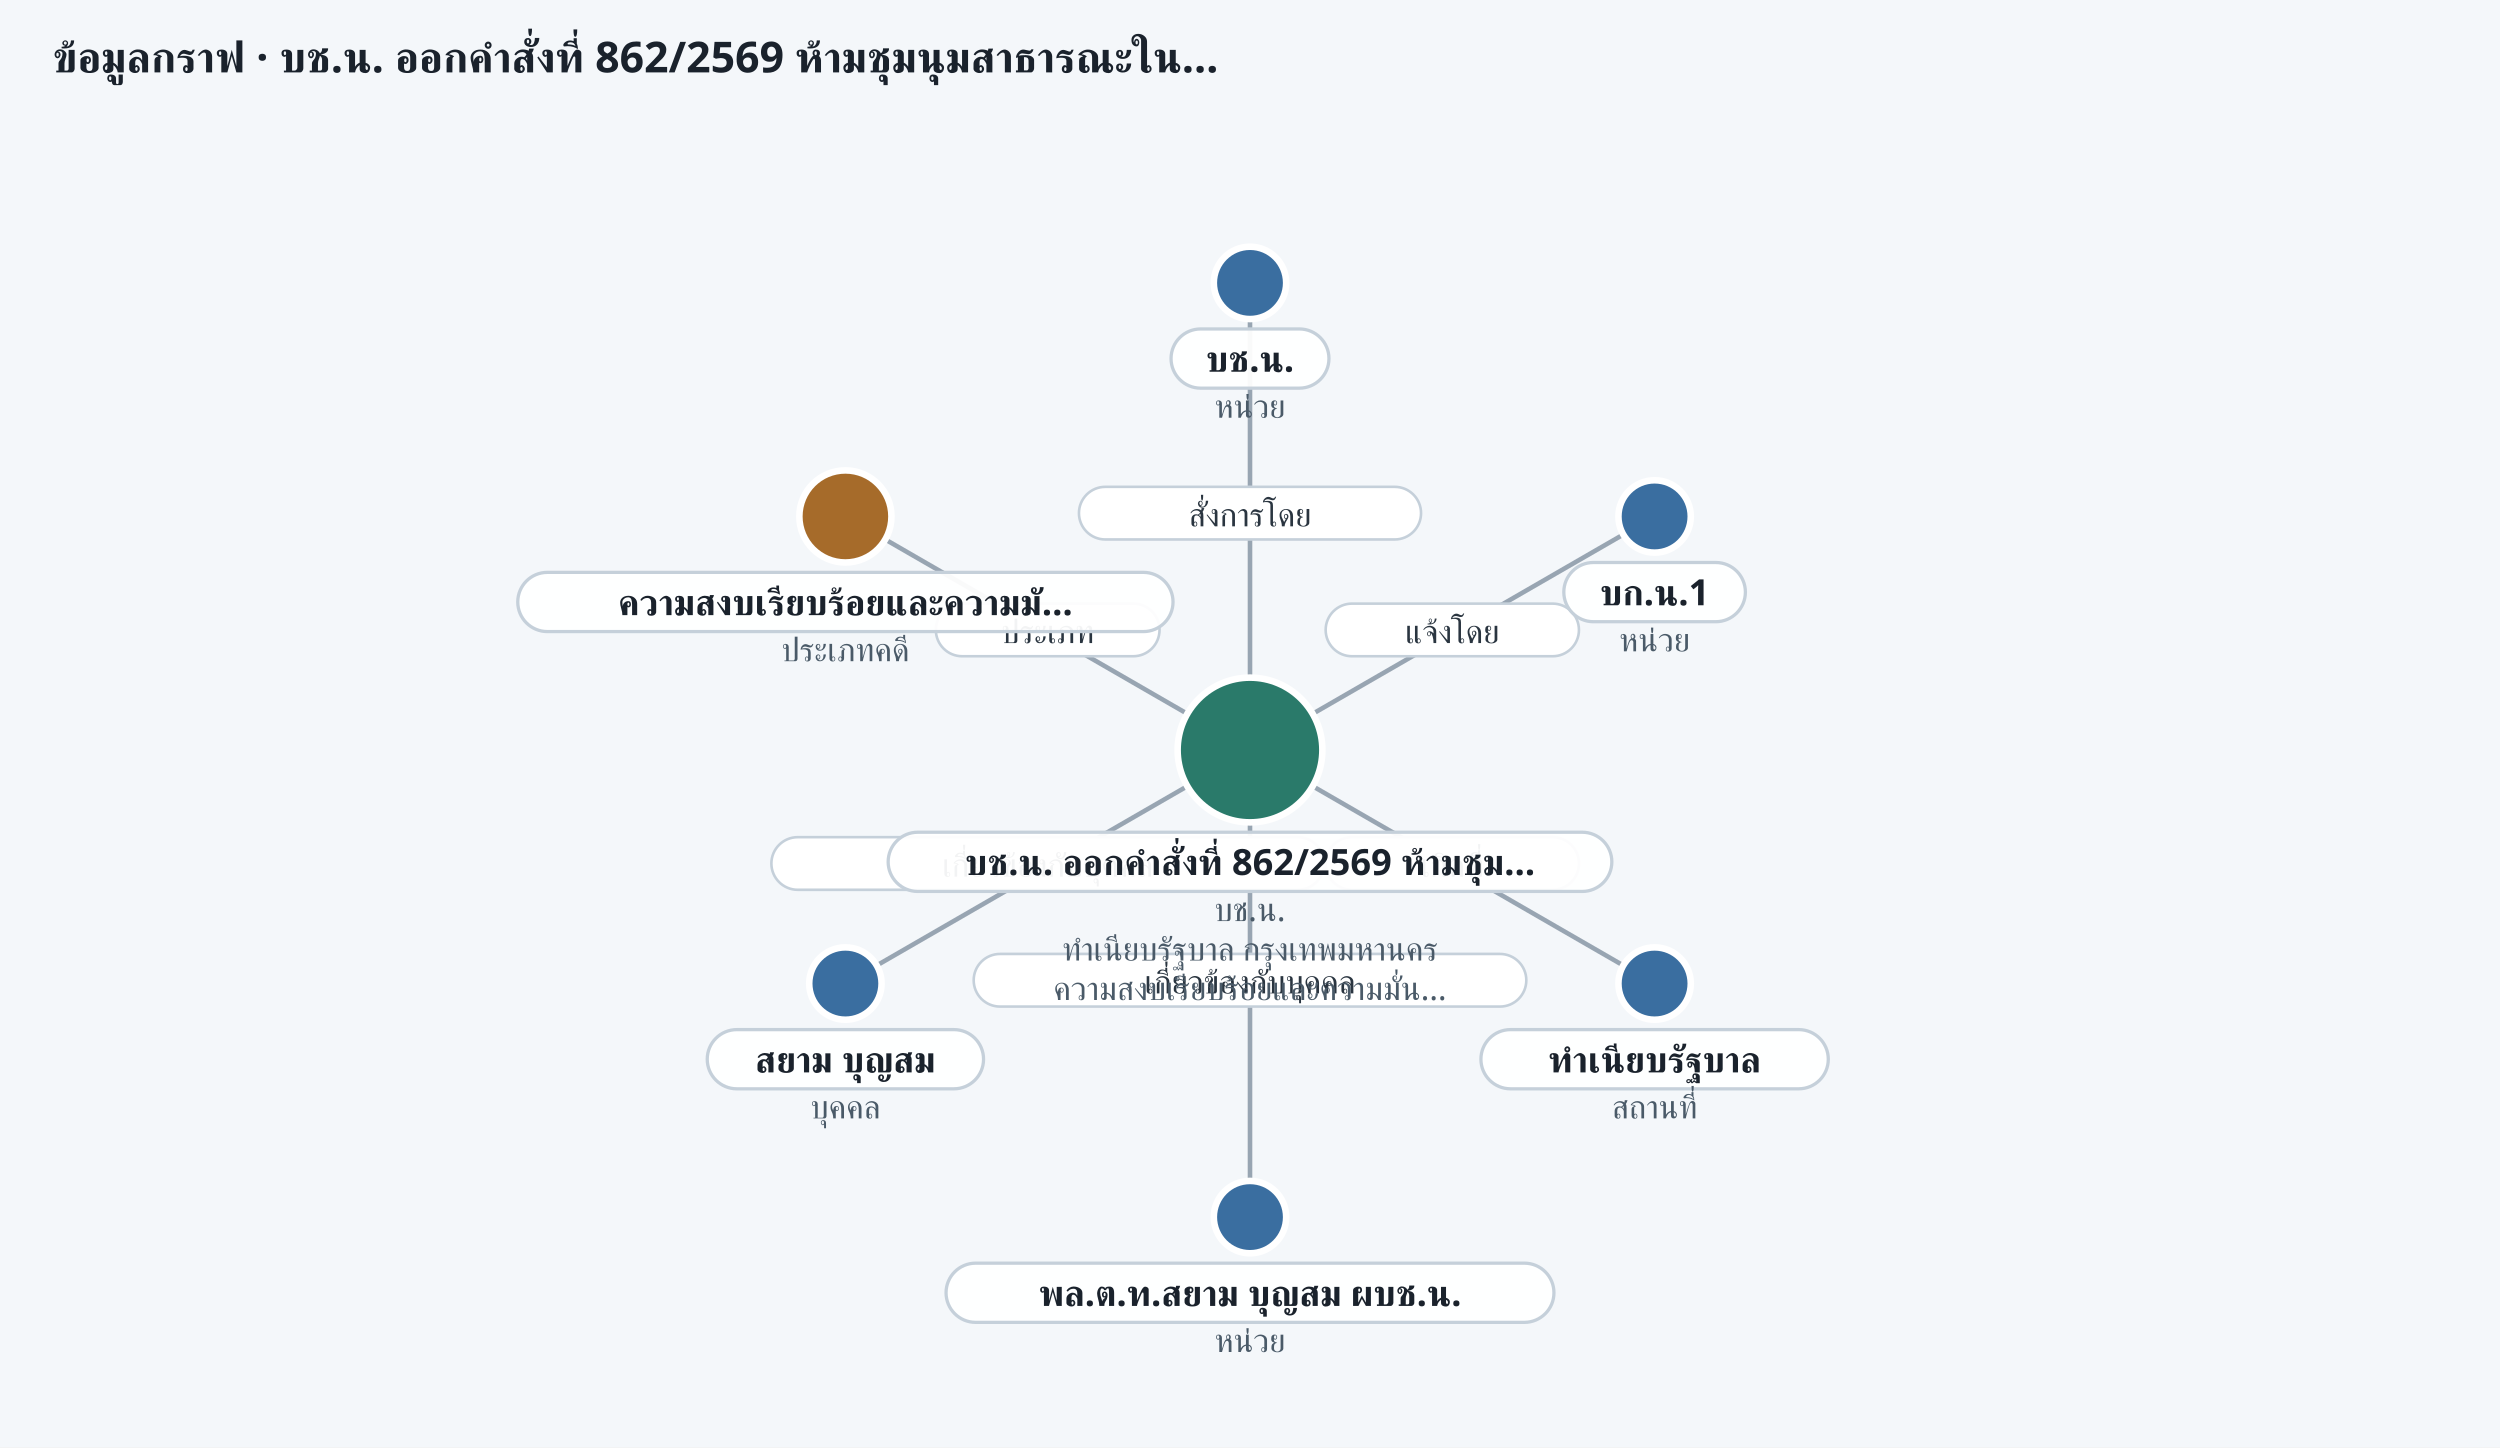
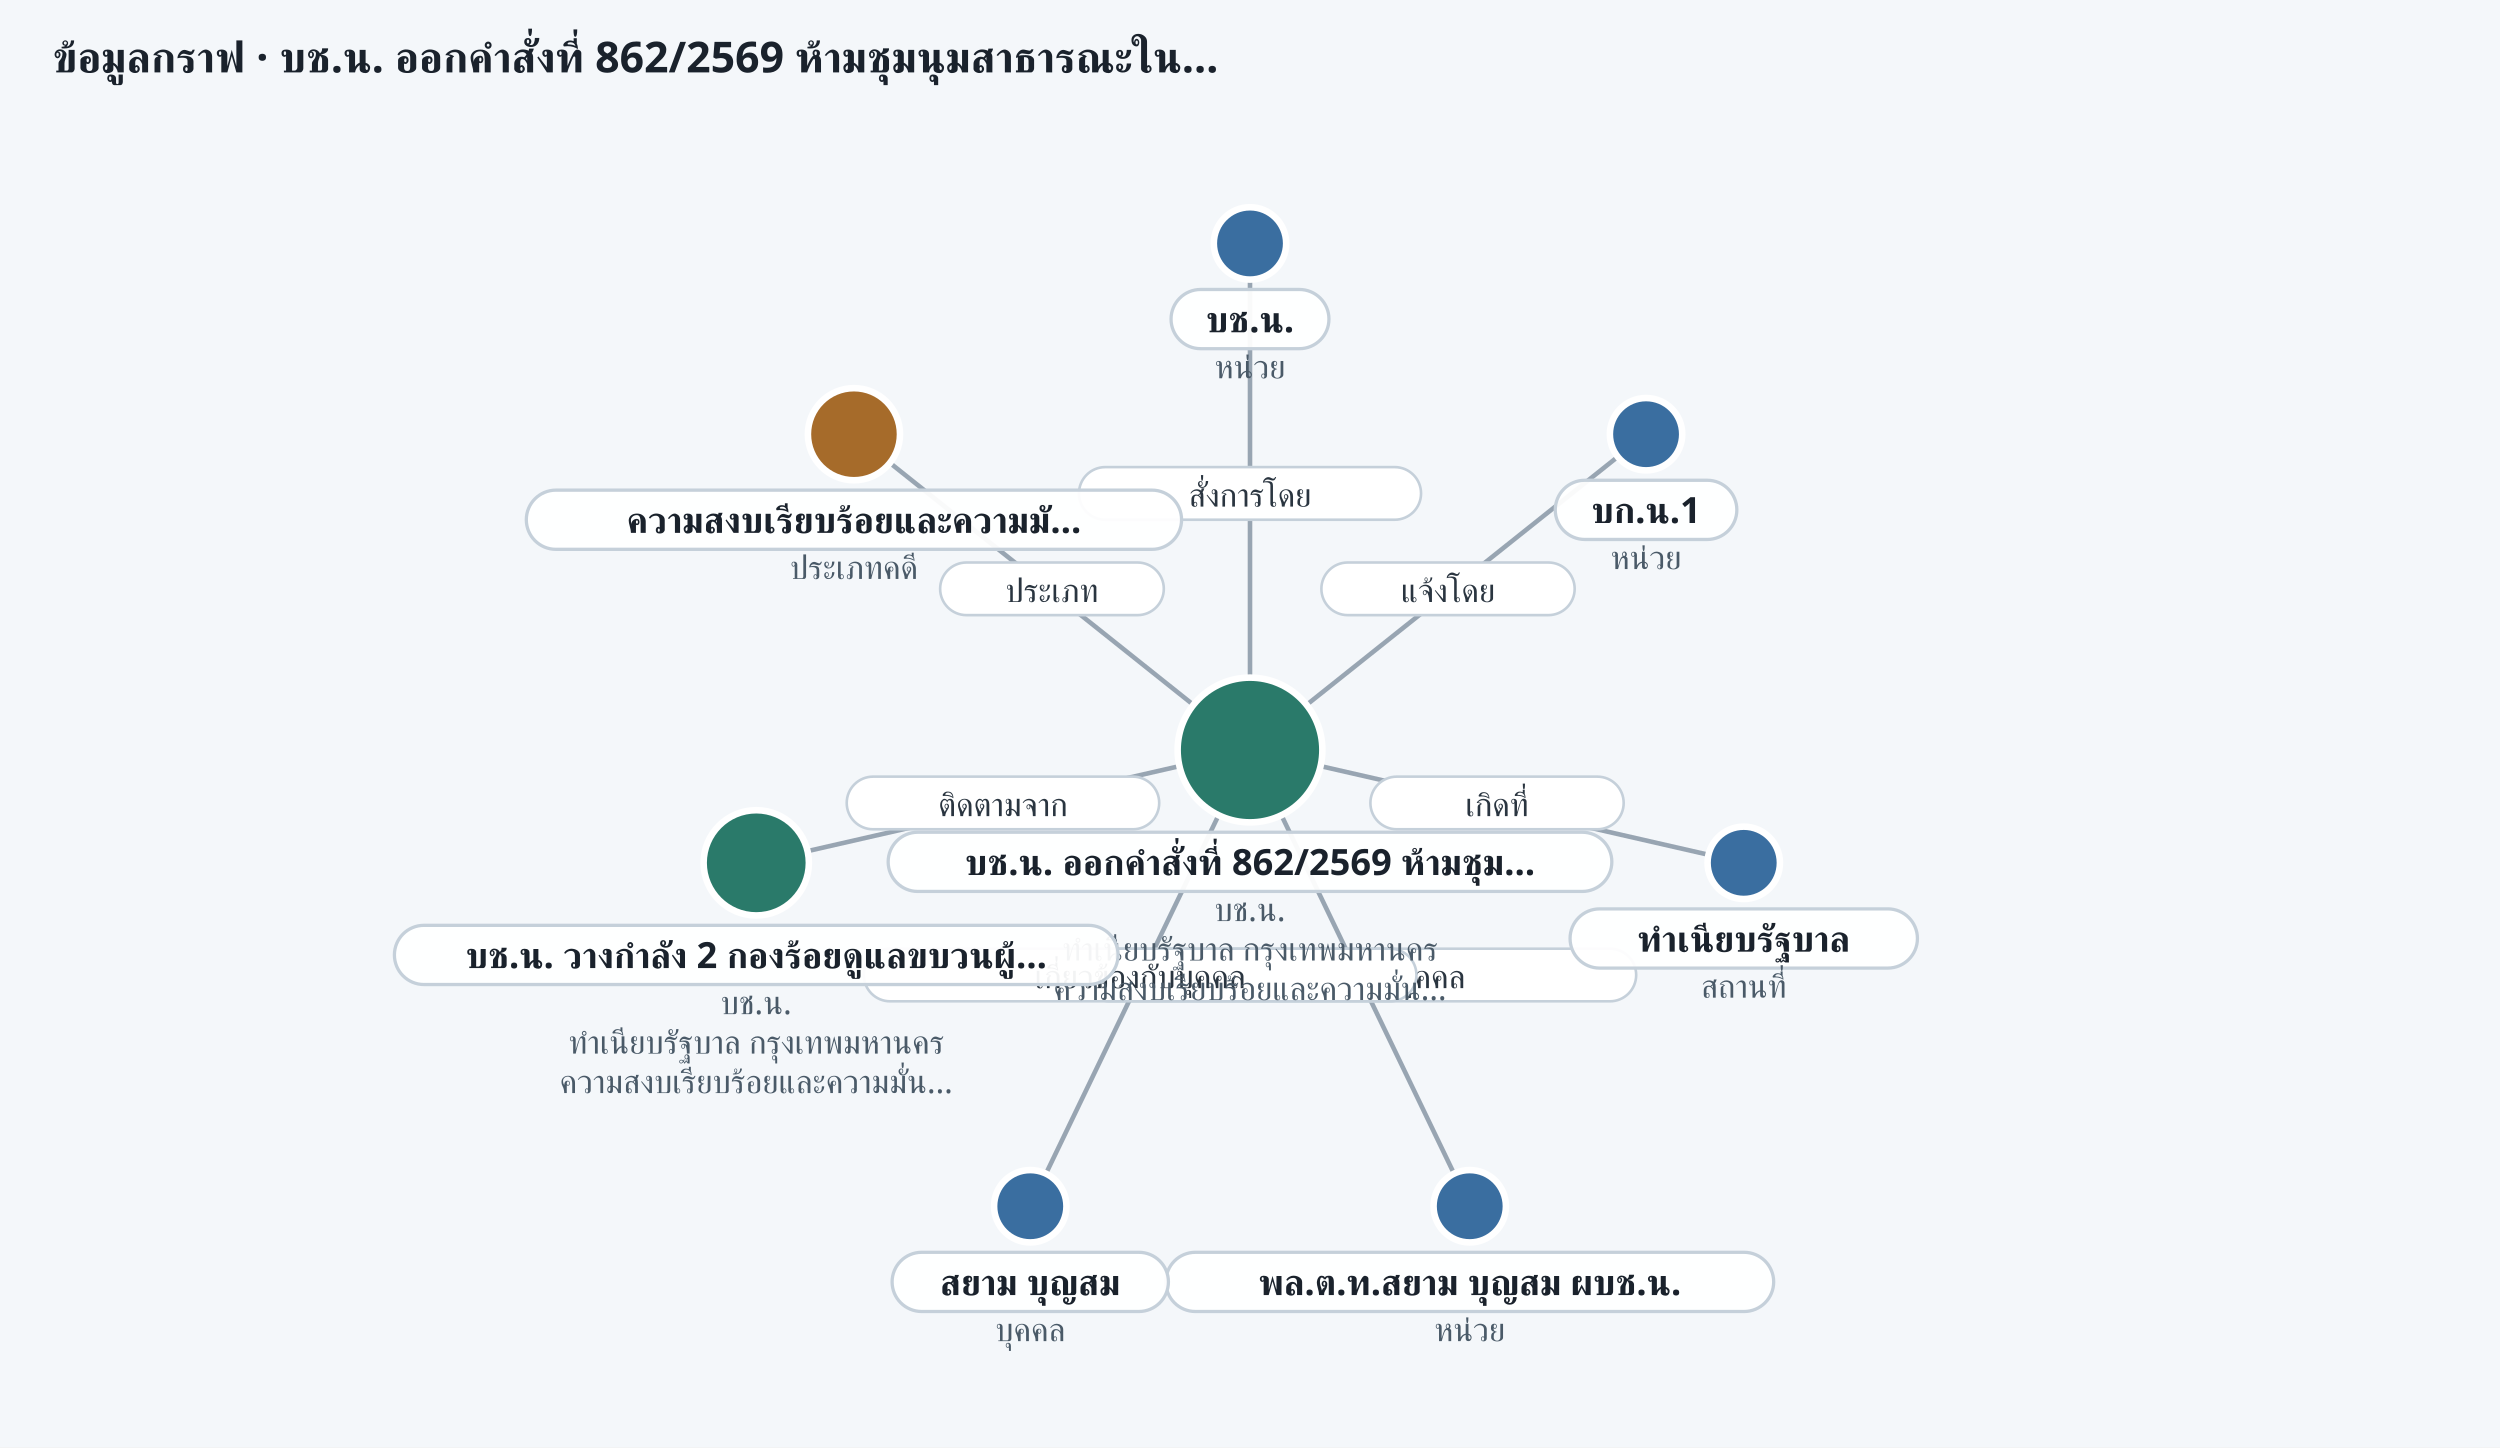
<svg xmlns="http://www.w3.org/2000/svg" width="760" height="440" viewBox="0 0 760 440" role="img" aria-label="ego graph 20261107-public-01">
  <rect width="100%" height="100%" fill="#f4f7fa" />
  <text x="16" y="22" font-size="13" font-weight="700" fill="#1a222c" font-family="Sarabun, Anuphan, sans-serif">ข้อมูลกราฟ · บช.น. ออกคำสั่งที่ 862/2569 ห้ามชุมนุมสาธารณะใน…</text>
-   <line x1="380.0" y1="228.0" x2="380.0" y2="86.0" stroke="#7a8a9a" stroke-width="1.4" opacity="0.75" />
-   <rect x="328.0" y="148.0" width="104.0" height="16" rx="8" fill="#fff" stroke="#c5d0da" stroke-width="0.8" />
-   <text x="380.0" y="160.0" text-anchor="middle" font-size="10" fill="#2a3540" font-family="Sarabun, Anuphan, sans-serif">สั่งการโดย</text>
-   <line x1="380.0" y1="228.0" x2="503.0" y2="157.0" stroke="#7a8a9a" stroke-width="1.4" opacity="0.75" />
-   <rect x="403.0" y="183.5" width="77.0" height="16" rx="8" fill="#fff" stroke="#c5d0da" stroke-width="0.8" />
-   <text x="441.5" y="195.5" text-anchor="middle" font-size="10" fill="#2a3540" font-family="Sarabun, Anuphan, sans-serif">แจ้งโดย</text>
-   <line x1="380.0" y1="228.0" x2="503.0" y2="299.0" stroke="#7a8a9a" stroke-width="1.4" opacity="0.75" />
-   <rect x="403.0" y="254.5" width="77.0" height="16" rx="8" fill="#fff" stroke="#c5d0da" stroke-width="0.8" />
-   <text x="441.5" y="266.5" text-anchor="middle" font-size="10" fill="#2a3540" font-family="Sarabun, Anuphan, sans-serif">เกิดที่</text>
-   <line x1="380.0" y1="228.0" x2="380.0" y2="370.0" stroke="#7a8a9a" stroke-width="1.4" opacity="0.75" />
-   <rect x="296.0" y="290.0" width="168.0" height="16" rx="8" fill="#fff" stroke="#c5d0da" stroke-width="0.8" />
-   <text x="380.0" y="302.0" text-anchor="middle" font-size="10" fill="#2a3540" font-family="Sarabun, Anuphan, sans-serif">เกี่ยวข้องกับบุคคล</text>
-   <line x1="380.0" y1="228.0" x2="257.0" y2="299.0" stroke="#7a8a9a" stroke-width="1.4" opacity="0.75" />
-   <rect x="234.5" y="254.5" width="168.0" height="16" rx="8" fill="#fff" stroke="#c5d0da" stroke-width="0.8" />
-   <text x="318.5" y="266.5" text-anchor="middle" font-size="10" fill="#2a3540" font-family="Sarabun, Anuphan, sans-serif">เกี่ยวข้องกับบุคคล</text>
-   <line x1="380.0" y1="228.0" x2="257.0" y2="157.0" stroke="#7a8a9a" stroke-width="1.4" opacity="0.75" />
-   <rect x="284.5" y="183.5" width="68.0" height="16" rx="8" fill="#fff" stroke="#c5d0da" stroke-width="0.8" />
-   <text x="318.5" y="195.5" text-anchor="middle" font-size="10" fill="#2a3540" font-family="Sarabun, Anuphan, sans-serif">ประเภท</text>
+   <line x1="380.0" y1="228.0" x2="380.0" y2="74.0" stroke="#7a8a9a" stroke-width="1.4" opacity="0.75" />
+   <rect x="328.0" y="142.0" width="104.0" height="16" rx="8" fill="#fff" stroke="#c5d0da" stroke-width="0.8" />
+   <text x="380.0" y="154.0" text-anchor="middle" font-size="10" fill="#2a3540" font-family="Sarabun, Anuphan, sans-serif">สั่งการโดย</text>
+   <line x1="380.0" y1="228.0" x2="500.4" y2="132.0" stroke="#7a8a9a" stroke-width="1.4" opacity="0.75" />
+   <rect x="401.7" y="171.0" width="77.0" height="16" rx="8" fill="#fff" stroke="#c5d0da" stroke-width="0.8" />
+   <text x="440.2" y="183.0" text-anchor="middle" font-size="10" fill="#2a3540" font-family="Sarabun, Anuphan, sans-serif">แจ้งโดย</text>
+   <line x1="380.0" y1="228.0" x2="530.1" y2="262.3" stroke="#7a8a9a" stroke-width="1.4" opacity="0.75" />
+   <rect x="416.6" y="236.1" width="77.0" height="16" rx="8" fill="#fff" stroke="#c5d0da" stroke-width="0.8" />
+   <text x="455.1" y="248.1" text-anchor="middle" font-size="10" fill="#2a3540" font-family="Sarabun, Anuphan, sans-serif">เกิดที่</text>
+   <line x1="380.0" y1="228.0" x2="446.8" y2="366.7" stroke="#7a8a9a" stroke-width="1.4" opacity="0.75" />
+   <rect x="329.4" y="288.4" width="168.0" height="16" rx="8" fill="#fff" stroke="#c5d0da" stroke-width="0.8" />
+   <text x="413.4" y="300.4" text-anchor="middle" font-size="10" fill="#2a3540" font-family="Sarabun, Anuphan, sans-serif">เกี่ยวข้องกับบุคคล</text>
+   <line x1="380.0" y1="228.0" x2="313.2" y2="366.7" stroke="#7a8a9a" stroke-width="1.4" opacity="0.75" />
+   <rect x="262.6" y="288.4" width="168.0" height="16" rx="8" fill="#fff" stroke="#c5d0da" stroke-width="0.8" />
+   <text x="346.6" y="300.4" text-anchor="middle" font-size="10" fill="#2a3540" font-family="Sarabun, Anuphan, sans-serif">เกี่ยวข้องกับบุคคล</text>
+   <line x1="229.9" y1="262.3" x2="380.0" y2="228.0" stroke="#7a8a9a" stroke-width="1.4" opacity="0.75" />
+   <rect x="257.4" y="236.1" width="95.0" height="16" rx="8" fill="#fff" stroke="#c5d0da" stroke-width="0.8" />
+   <text x="304.9" y="248.1" text-anchor="middle" font-size="10" fill="#2a3540" font-family="Sarabun, Anuphan, sans-serif">ติดตามจาก</text>
+   <line x1="380.0" y1="228.0" x2="259.6" y2="132.0" stroke="#7a8a9a" stroke-width="1.4" opacity="0.75" />
+   <rect x="285.8" y="171.0" width="68.0" height="16" rx="8" fill="#fff" stroke="#c5d0da" stroke-width="0.8" />
+   <text x="319.8" y="183.0" text-anchor="middle" font-size="10" fill="#2a3540" font-family="Sarabun, Anuphan, sans-serif">ประเภท</text>
  <circle cx="380.0" cy="228.0" r="22" fill="#2a7a6a" stroke="#fff" stroke-width="2" />
  <rect x="270.0" y="253.0" width="220.0" height="18" rx="9" fill="rgba(255,255,255,0.94)" stroke="#c5d0da" />
  <text x="380.0" y="266.0" text-anchor="middle" font-size="11" font-weight="600" fill="#1a222c" font-family="Sarabun, Anuphan, sans-serif">บช.น. ออกคำสั่งที่ 862/2569 ห้ามชุม…</text>
  <text x="380.0" y="280.0" text-anchor="middle" font-size="10" fill="#4a5a68" font-family="Sarabun, Anuphan, sans-serif">บช.น.</text>
  <text x="380.0" y="292.0" text-anchor="middle" font-size="10" fill="#4a5a68" font-family="Sarabun, Anuphan, sans-serif">ทำเนียบรัฐบาล กรุงเทพมหานคร</text>
  <text x="380.0" y="304.0" text-anchor="middle" font-size="10" fill="#4a5a68" font-family="Sarabun, Anuphan, sans-serif">ความสงบเรียบร้อยและความมั่น…</text>
-   <circle cx="380.0" cy="86.0" r="11" fill="#3a6ea0" stroke="#fff" stroke-width="2" />
-   <rect x="356.0" y="100.0" width="48.0" height="18" rx="9" fill="rgba(255,255,255,0.94)" stroke="#c5d0da" />
-   <text x="380.0" y="113.0" text-anchor="middle" font-size="11" font-weight="600" fill="#1a222c" font-family="Sarabun, Anuphan, sans-serif">บช.น.</text>
-   <text x="380.0" y="127.0" text-anchor="middle" font-size="10" fill="#4a5a68" font-family="Sarabun, Anuphan, sans-serif">หน่วย</text>
-   <circle cx="503.0" cy="157.0" r="11" fill="#3a6ea0" stroke="#fff" stroke-width="2" />
-   <rect x="475.4" y="171.0" width="55.2" height="18" rx="9" fill="rgba(255,255,255,0.94)" stroke="#c5d0da" />
-   <text x="503.0" y="184.0" text-anchor="middle" font-size="11" font-weight="600" fill="#1a222c" font-family="Sarabun, Anuphan, sans-serif">บก.น.1</text>
-   <text x="503.0" y="198.0" text-anchor="middle" font-size="10" fill="#4a5a68" font-family="Sarabun, Anuphan, sans-serif">หน่วย</text>
-   <circle cx="503.0" cy="299.0" r="11" fill="#3a6ea0" stroke="#fff" stroke-width="2" />
-   <rect x="450.2" y="313.0" width="105.6" height="18" rx="9" fill="rgba(255,255,255,0.94)" stroke="#c5d0da" />
-   <text x="503.0" y="326.0" text-anchor="middle" font-size="11" font-weight="600" fill="#1a222c" font-family="Sarabun, Anuphan, sans-serif">ทำเนียบรัฐบาล</text>
-   <text x="503.0" y="340.0" text-anchor="middle" font-size="10" fill="#4a5a68" font-family="Sarabun, Anuphan, sans-serif">สถานที่</text>
-   <circle cx="380.0" cy="370.0" r="11" fill="#3a6ea0" stroke="#fff" stroke-width="2" />
-   <rect x="287.6" y="384.0" width="184.8" height="18" rx="9" fill="rgba(255,255,255,0.94)" stroke="#c5d0da" />
-   <text x="380.0" y="397.0" text-anchor="middle" font-size="11" font-weight="600" fill="#1a222c" font-family="Sarabun, Anuphan, sans-serif">พล.ต.ท.สยาม บุญสม ผบช.น.</text>
-   <text x="380.0" y="411.0" text-anchor="middle" font-size="10" fill="#4a5a68" font-family="Sarabun, Anuphan, sans-serif">หน่วย</text>
-   <circle cx="257.0" cy="299.0" r="11" fill="#3a6ea0" stroke="#fff" stroke-width="2" />
-   <rect x="215.0" y="313.0" width="84.0" height="18" rx="9" fill="rgba(255,255,255,0.94)" stroke="#c5d0da" />
-   <text x="257.0" y="326.0" text-anchor="middle" font-size="11" font-weight="600" fill="#1a222c" font-family="Sarabun, Anuphan, sans-serif">สยาม บุญสม</text>
-   <text x="257.0" y="340.0" text-anchor="middle" font-size="10" fill="#4a5a68" font-family="Sarabun, Anuphan, sans-serif">บุคคล</text>
-   <circle cx="257.0" cy="157.0" r="14" fill="#a66b2a" stroke="#fff" stroke-width="2" />
-   <rect x="157.4" y="174.0" width="199.2" height="18" rx="9" fill="rgba(255,255,255,0.94)" stroke="#c5d0da" />
-   <text x="257.0" y="187.0" text-anchor="middle" font-size="11" font-weight="600" fill="#1a222c" font-family="Sarabun, Anuphan, sans-serif">ความสงบเรียบร้อยและความมั…</text>
-   <text x="257.0" y="201.0" text-anchor="middle" font-size="10" fill="#4a5a68" font-family="Sarabun, Anuphan, sans-serif">ประเภทคดี</text>
+   <circle cx="380.0" cy="74.0" r="11" fill="#3a6ea0" stroke="#fff" stroke-width="2" />
+   <rect x="356.0" y="88.0" width="48.0" height="18" rx="9" fill="rgba(255,255,255,0.94)" stroke="#c5d0da" />
+   <text x="380.0" y="101.0" text-anchor="middle" font-size="11" font-weight="600" fill="#1a222c" font-family="Sarabun, Anuphan, sans-serif">บช.น.</text>
+   <text x="380.0" y="115.0" text-anchor="middle" font-size="10" fill="#4a5a68" font-family="Sarabun, Anuphan, sans-serif">หน่วย</text>
+   <circle cx="500.4" cy="132.0" r="11" fill="#3a6ea0" stroke="#fff" stroke-width="2" />
+   <rect x="472.8" y="146.0" width="55.2" height="18" rx="9" fill="rgba(255,255,255,0.94)" stroke="#c5d0da" />
+   <text x="500.4" y="159.0" text-anchor="middle" font-size="11" font-weight="600" fill="#1a222c" font-family="Sarabun, Anuphan, sans-serif">บก.น.1</text>
+   <text x="500.4" y="173.0" text-anchor="middle" font-size="10" fill="#4a5a68" font-family="Sarabun, Anuphan, sans-serif">หน่วย</text>
+   <circle cx="530.1" cy="262.3" r="11" fill="#3a6ea0" stroke="#fff" stroke-width="2" />
+   <rect x="477.3" y="276.3" width="105.6" height="18" rx="9" fill="rgba(255,255,255,0.94)" stroke="#c5d0da" />
+   <text x="530.1" y="289.3" text-anchor="middle" font-size="11" font-weight="600" fill="#1a222c" font-family="Sarabun, Anuphan, sans-serif">ทำเนียบรัฐบาล</text>
+   <text x="530.1" y="303.3" text-anchor="middle" font-size="10" fill="#4a5a68" font-family="Sarabun, Anuphan, sans-serif">สถานที่</text>
+   <circle cx="446.8" cy="366.7" r="11" fill="#3a6ea0" stroke="#fff" stroke-width="2" />
+   <rect x="354.4" y="380.7" width="184.8" height="18" rx="9" fill="rgba(255,255,255,0.94)" stroke="#c5d0da" />
+   <text x="446.8" y="393.7" text-anchor="middle" font-size="11" font-weight="600" fill="#1a222c" font-family="Sarabun, Anuphan, sans-serif">พล.ต.ท.สยาม บุญสม ผบช.น.</text>
+   <text x="446.8" y="407.7" text-anchor="middle" font-size="10" fill="#4a5a68" font-family="Sarabun, Anuphan, sans-serif">หน่วย</text>
+   <circle cx="313.2" cy="366.7" r="11" fill="#3a6ea0" stroke="#fff" stroke-width="2" />
+   <rect x="271.2" y="380.7" width="84.0" height="18" rx="9" fill="rgba(255,255,255,0.94)" stroke="#c5d0da" />
+   <text x="313.2" y="393.7" text-anchor="middle" font-size="11" font-weight="600" fill="#1a222c" font-family="Sarabun, Anuphan, sans-serif">สยาม บุญสม</text>
+   <text x="313.2" y="407.7" text-anchor="middle" font-size="10" fill="#4a5a68" font-family="Sarabun, Anuphan, sans-serif">บุคคล</text>
+   <circle cx="229.9" cy="262.3" r="16" fill="#2a7a6a" stroke="#fff" stroke-width="2" />
+   <rect x="119.9" y="281.3" width="220.0" height="18" rx="9" fill="rgba(255,255,255,0.94)" stroke="#c5d0da" />
+   <text x="229.9" y="294.3" text-anchor="middle" font-size="11" font-weight="600" fill="#1a222c" font-family="Sarabun, Anuphan, sans-serif">บช.น. วางกำลัง 2 กองร้อยดูแลขบวนผู้…</text>
+   <text x="229.9" y="308.3" text-anchor="middle" font-size="10" fill="#4a5a68" font-family="Sarabun, Anuphan, sans-serif">บช.น.</text>
+   <text x="229.9" y="320.3" text-anchor="middle" font-size="10" fill="#4a5a68" font-family="Sarabun, Anuphan, sans-serif">ทำเนียบรัฐบาล กรุงเทพมหานคร</text>
+   <text x="229.9" y="332.3" text-anchor="middle" font-size="10" fill="#4a5a68" font-family="Sarabun, Anuphan, sans-serif">ความสงบเรียบร้อยและความมั่น…</text>
+   <circle cx="259.6" cy="132.0" r="14" fill="#a66b2a" stroke="#fff" stroke-width="2" />
+   <rect x="160.0" y="149.0" width="199.2" height="18" rx="9" fill="rgba(255,255,255,0.94)" stroke="#c5d0da" />
+   <text x="259.6" y="162.0" text-anchor="middle" font-size="11" font-weight="600" fill="#1a222c" font-family="Sarabun, Anuphan, sans-serif">ความสงบเรียบร้อยและความมั…</text>
+   <text x="259.6" y="176.0" text-anchor="middle" font-size="10" fill="#4a5a68" font-family="Sarabun, Anuphan, sans-serif">ประเภทคดี</text>
</svg>
